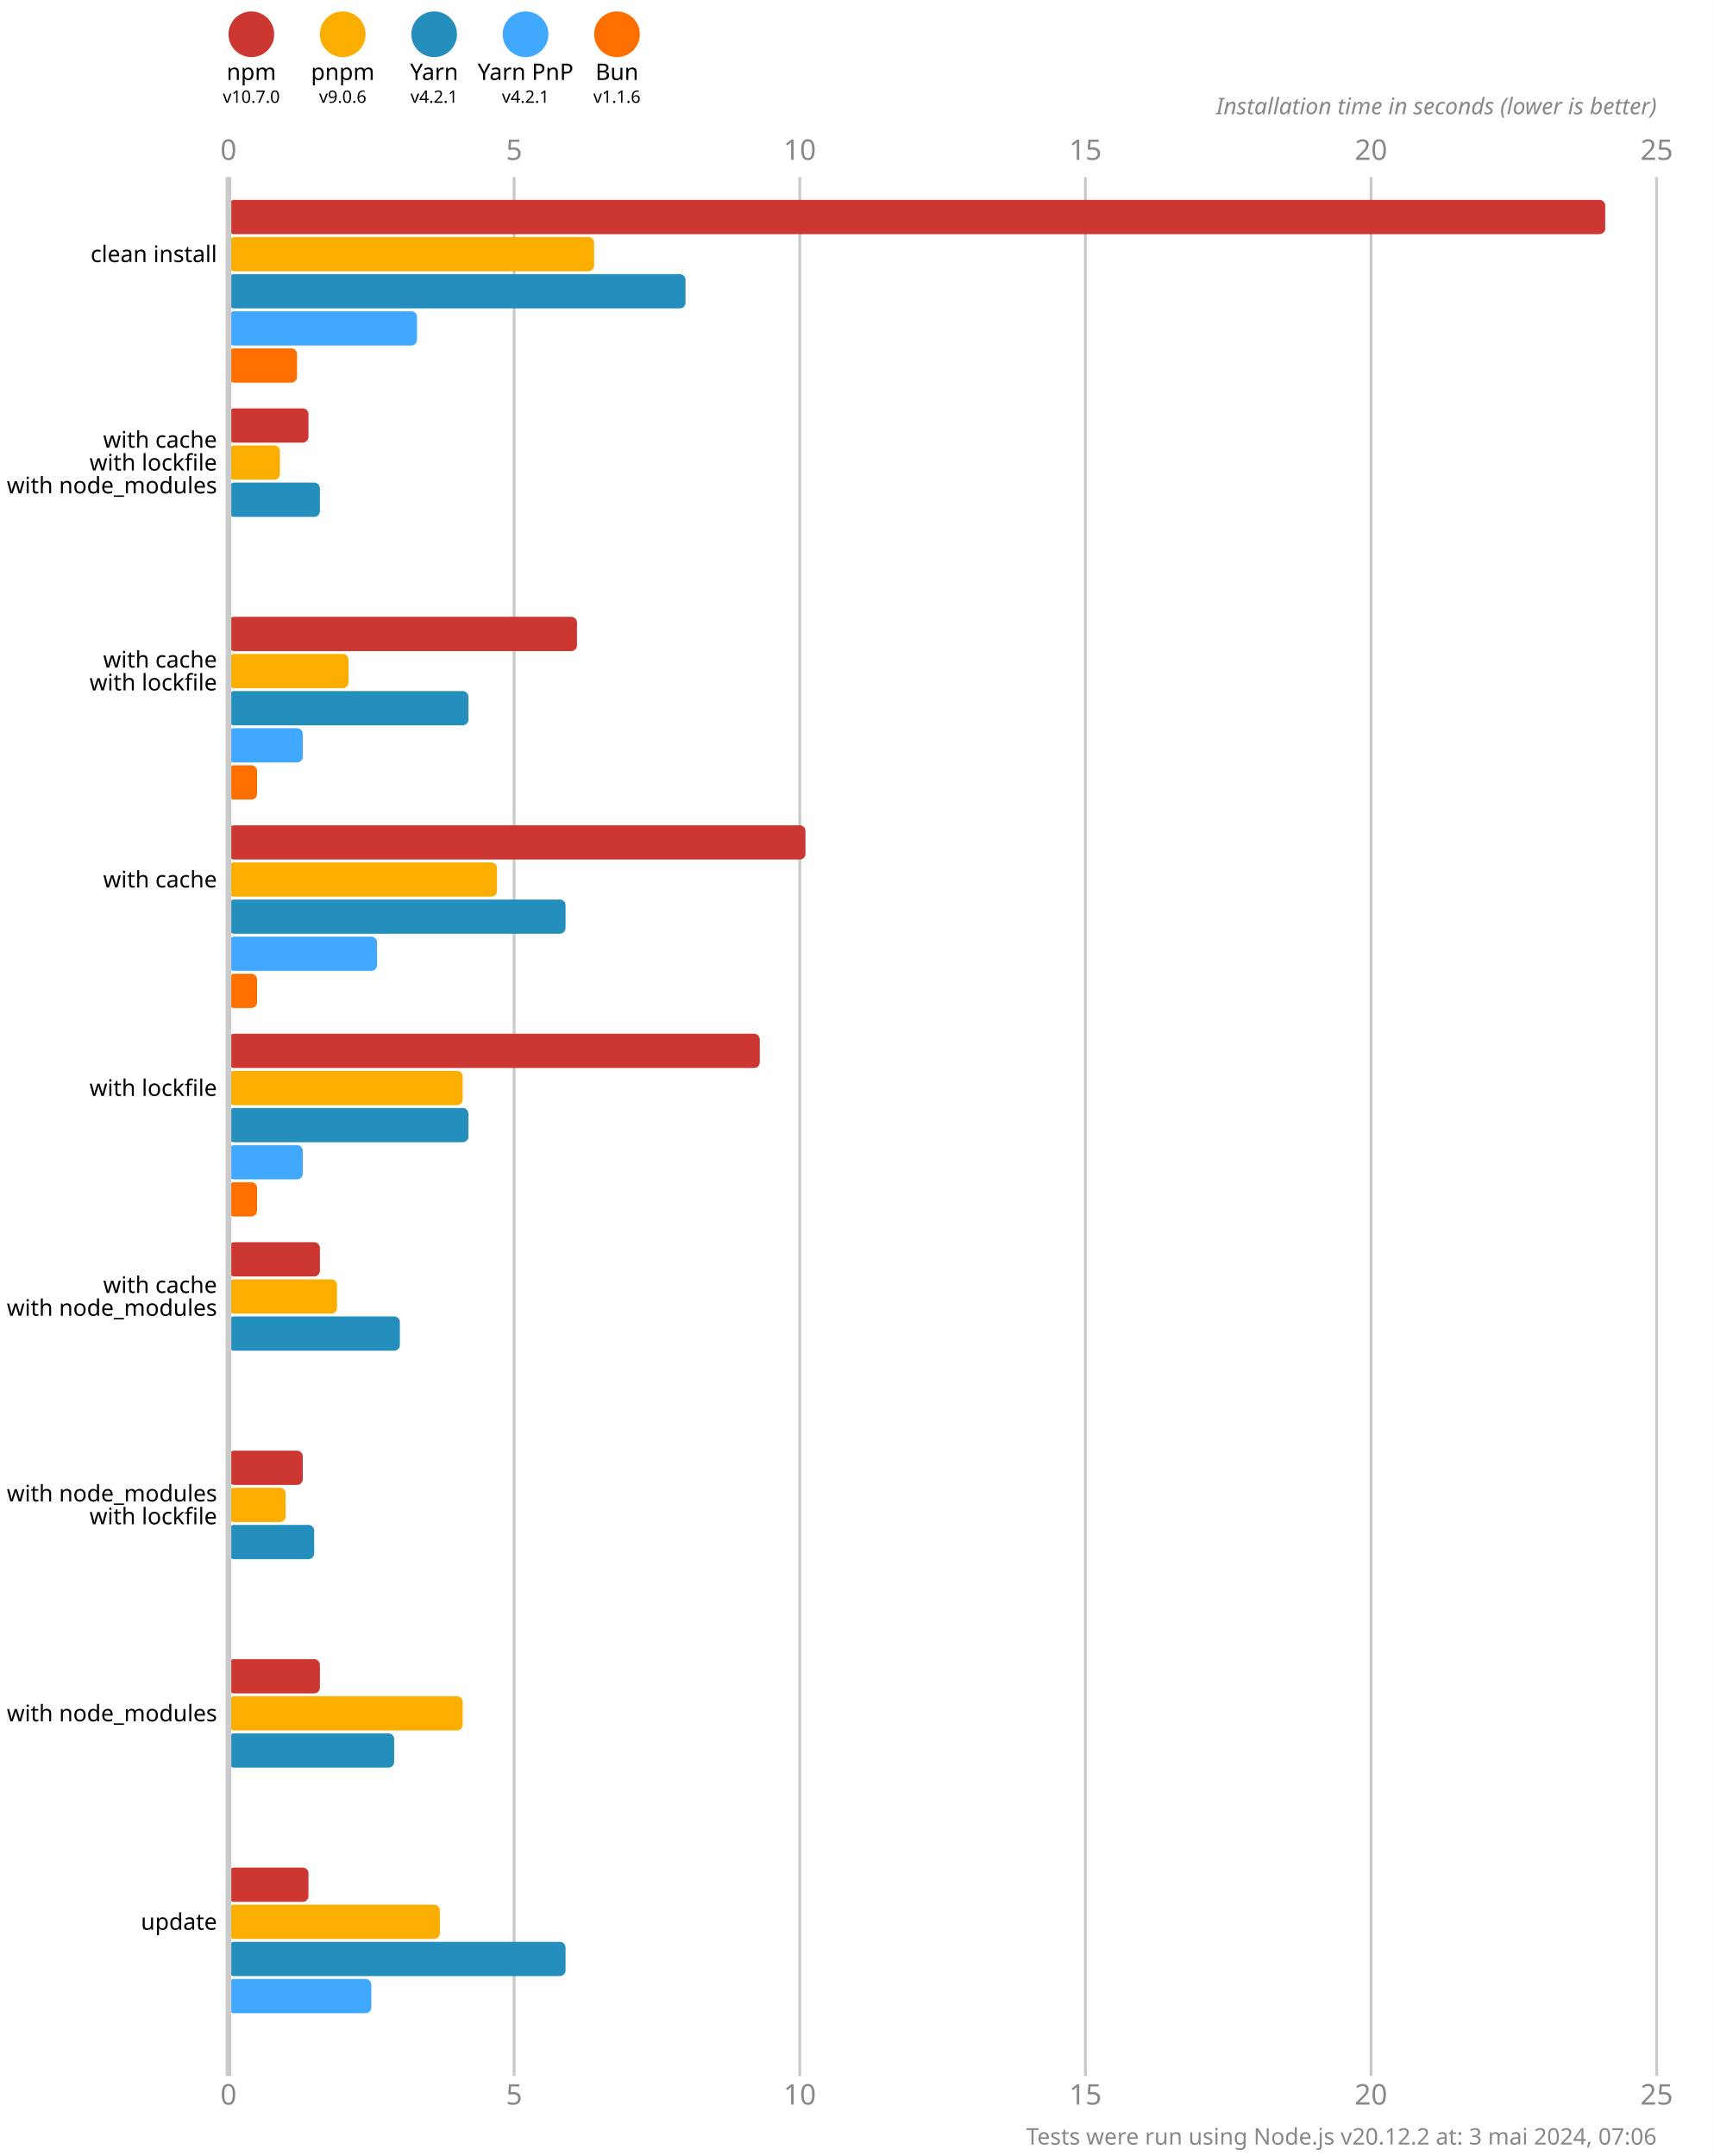
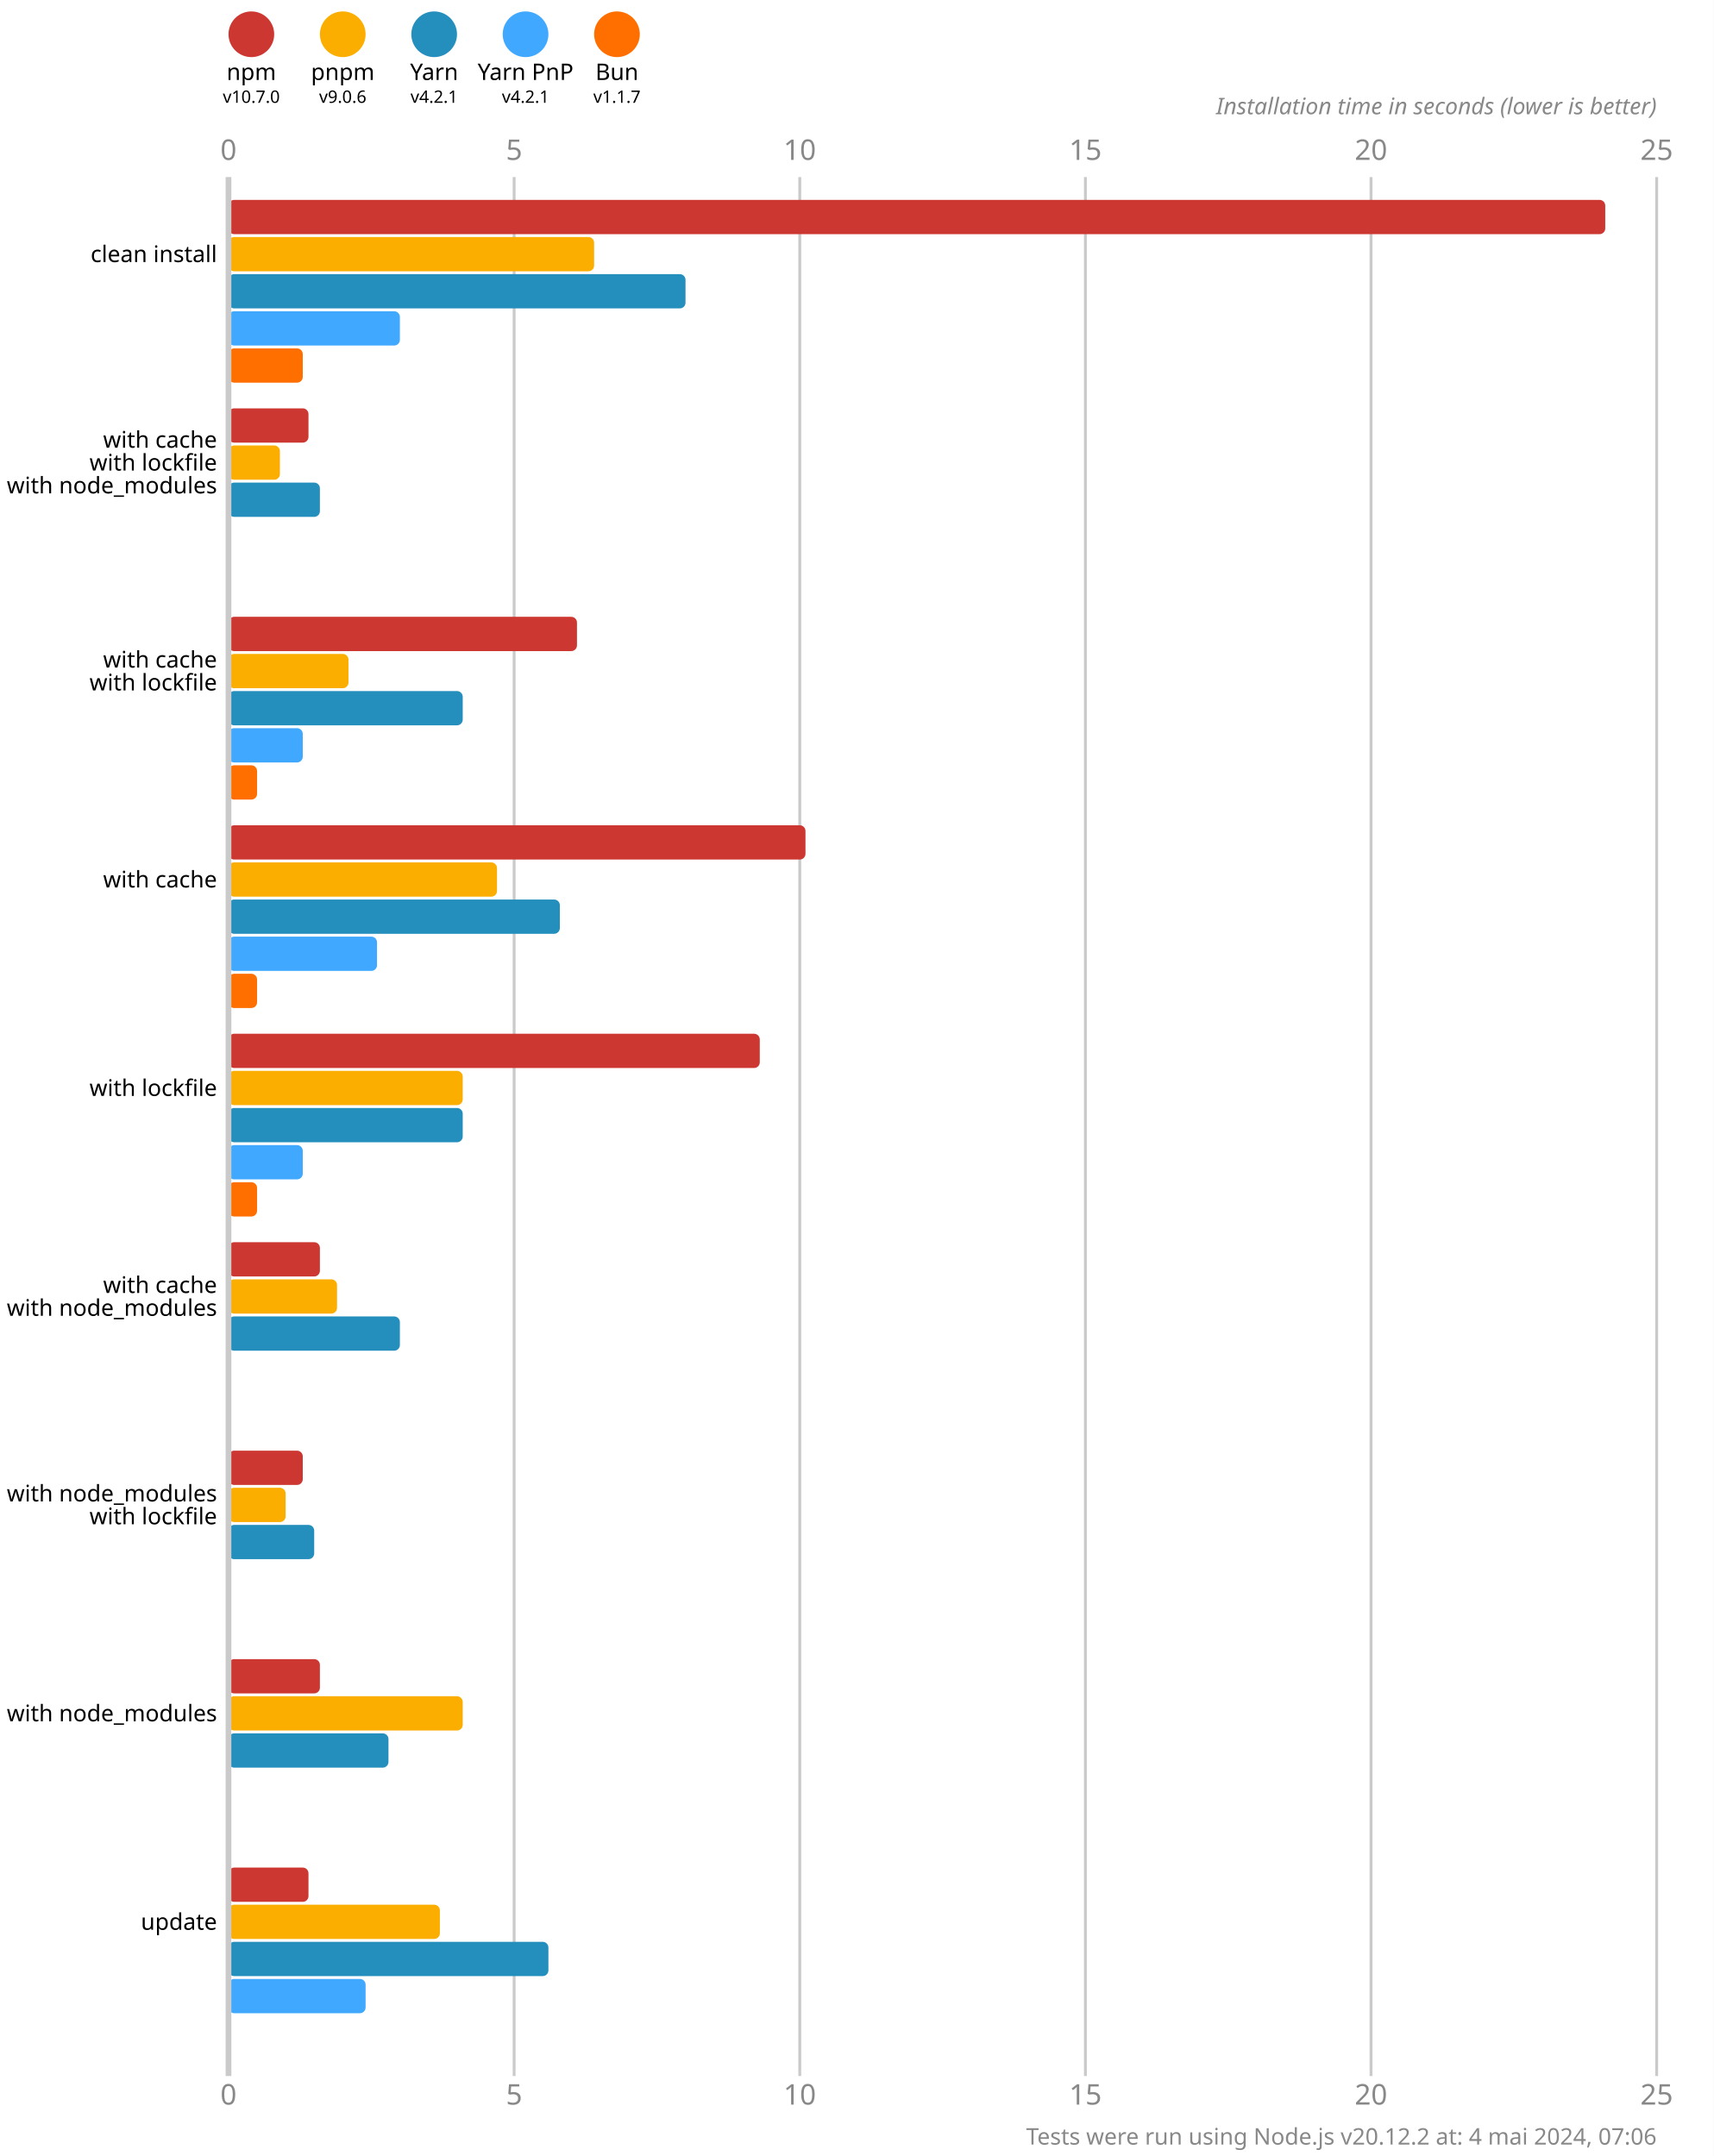
<svg xmlns="http://www.w3.org/2000/svg" version="1.1" viewBox="0 0 300 377.5">
  <style>
    .font { font-family: sans-serif; }
    .s3 { font-size: 3px; }
    .s4 { font-size: 4px; }
    .s5 { font-size: 5px; }
    .line { stroke: #cacaca; }
    .width { stroke-width: 0.5; }
    .text { fill: #888; }
  </style>
  <rect x="0" y="0" width="300" height="377.5" fill="#fff" />
  <circle cx="44" cy="6" r="4" fill="#cd3731" />
  <text x="44" y="14" class="font s4" text-anchor="middle">npm</text>
  <text x="44" y="18" class="font s3" text-anchor="middle">v10.7.0</text>
  <circle cx="60" cy="6" r="4" fill="#fbae00" />
  <text x="60" y="14" class="font s4" text-anchor="middle">pnpm</text>
  <text x="60" y="18" class="font s3" text-anchor="middle">v9.0.6</text>
  <circle cx="76" cy="6" r="4" fill="#248ebd" />
  <text x="76" y="14" class="font s4" text-anchor="middle">Yarn</text>
  <text x="76" y="18" class="font s3" text-anchor="middle">v4.2.1</text>
  <circle cx="92" cy="6" r="4" fill="#40a9ff" />
  <text x="92" y="14" class="font s4" text-anchor="middle">Yarn PnP</text>
  <text x="92" y="18" class="font s3" text-anchor="middle">v4.2.1</text>
  <circle cx="108" cy="6" r="4" fill="#ff6f00" />
  <text x="108" y="14" class="font s4" text-anchor="middle">Bun</text>
-   <text x="108" y="18" class="font s3" text-anchor="middle">v1.1.6</text>
+   <text x="108" y="18" class="font s3" text-anchor="middle">v1.1.7</text>
  <text x="40" y="28" class="font s5 text" text-anchor="middle">0</text>
  <text x="40" y="368.5" class="font s5 text" text-anchor="middle">0</text>
  <line x1="90" y1="31" x2="90" y2="363.5" class="line width" />
  <text x="90" y="28" class="font s5 text" text-anchor="middle">5</text>
  <text x="90" y="368.5" class="font s5 text" text-anchor="middle">5</text>
  <line x1="140" y1="31" x2="140" y2="363.5" class="line width" />
  <text x="140" y="28" class="font s5 text" text-anchor="middle">10</text>
  <text x="140" y="368.5" class="font s5 text" text-anchor="middle">10</text>
  <line x1="190" y1="31" x2="190" y2="363.5" class="line width" />
  <text x="190" y="28" class="font s5 text" text-anchor="middle">15</text>
  <text x="190" y="368.5" class="font s5 text" text-anchor="middle">15</text>
  <line x1="240" y1="31" x2="240" y2="363.5" class="line width" />
  <text x="240" y="28" class="font s5 text" text-anchor="middle">20</text>
  <text x="240" y="368.5" class="font s5 text" text-anchor="middle">20</text>
  <line x1="290" y1="31" x2="290" y2="363.5" class="line width" />
  <text x="290" y="28" class="font s5 text" text-anchor="middle">25</text>
  <text x="290" y="368.5" class="font s5 text" text-anchor="middle">25</text>
  <text x="290" y="20" class="font s4 text" font-style="italic" text-anchor="end">Installation time in seconds (lower is better)</text>
  <rect x="40" y="35" width="241" height="6" fill="#cd3731" rx="1" ry="1" />
  <rect x="40" y="41.5" width="64" height="6" fill="#fbae00" rx="1" ry="1" />
  <rect x="40" y="48" width="80" height="6" fill="#248ebd" rx="1" ry="1" />
-   <rect x="40" y="54.5" width="33" height="6" fill="#40a9ff" rx="1" ry="1" />
-   <rect x="40" y="61" width="12" height="6" fill="#ff6f00" rx="1" ry="1" />
+   <rect x="40" y="54.5" width="30" height="6" fill="#40a9ff" rx="1" ry="1" />
+   <rect x="40" y="61" width="13" height="6" fill="#ff6f00" rx="1" ry="1" />
  <rect x="40" y="71.5" width="14" height="6" fill="#cd3731" rx="1" ry="1" />
  <rect x="40" y="78" width="9" height="6" fill="#fbae00" rx="1" ry="1" />
  <rect x="40" y="84.5" width="16" height="6" fill="#248ebd" rx="1" ry="1" />
  <rect x="40" y="91" width="0" height="6" fill="#40a9ff" rx="1" ry="1" />
  <rect x="40" y="97.5" width="0" height="6" fill="#ff6f00" rx="1" ry="1" />
  <rect x="40" y="108" width="61" height="6" fill="#cd3731" rx="1" ry="1" />
  <rect x="40" y="114.5" width="21" height="6" fill="#fbae00" rx="1" ry="1" />
-   <rect x="40" y="121" width="42" height="6" fill="#248ebd" rx="1" ry="1" />
+   <rect x="40" y="121" width="41" height="6" fill="#248ebd" rx="1" ry="1" />
  <rect x="40" y="127.5" width="13" height="6" fill="#40a9ff" rx="1" ry="1" />
  <rect x="40" y="134" width="5" height="6" fill="#ff6f00" rx="1" ry="1" />
  <rect x="40" y="144.5" width="101" height="6" fill="#cd3731" rx="1" ry="1" />
  <rect x="40" y="151" width="47" height="6" fill="#fbae00" rx="1" ry="1" />
-   <rect x="40" y="157.5" width="59" height="6" fill="#248ebd" rx="1" ry="1" />
+   <rect x="40" y="157.5" width="58" height="6" fill="#248ebd" rx="1" ry="1" />
  <rect x="40" y="164" width="26" height="6" fill="#40a9ff" rx="1" ry="1" />
  <rect x="40" y="170.5" width="5" height="6" fill="#ff6f00" rx="1" ry="1" />
  <rect x="40" y="181" width="93" height="6" fill="#cd3731" rx="1" ry="1" />
  <rect x="40" y="187.5" width="41" height="6" fill="#fbae00" rx="1" ry="1" />
-   <rect x="40" y="194" width="42" height="6" fill="#248ebd" rx="1" ry="1" />
+   <rect x="40" y="194" width="41" height="6" fill="#248ebd" rx="1" ry="1" />
  <rect x="40" y="200.5" width="13" height="6" fill="#40a9ff" rx="1" ry="1" />
  <rect x="40" y="207" width="5" height="6" fill="#ff6f00" rx="1" ry="1" />
  <rect x="40" y="217.5" width="16" height="6" fill="#cd3731" rx="1" ry="1" />
  <rect x="40" y="224" width="19" height="6" fill="#fbae00" rx="1" ry="1" />
  <rect x="40" y="230.5" width="30" height="6" fill="#248ebd" rx="1" ry="1" />
  <rect x="40" y="237" width="0" height="6" fill="#40a9ff" rx="1" ry="1" />
  <rect x="40" y="243.5" width="0" height="6" fill="#ff6f00" rx="1" ry="1" />
  <rect x="40" y="254" width="13" height="6" fill="#cd3731" rx="1" ry="1" />
  <rect x="40" y="260.5" width="10" height="6" fill="#fbae00" rx="1" ry="1" />
  <rect x="40" y="267" width="15" height="6" fill="#248ebd" rx="1" ry="1" />
  <rect x="40" y="273.5" width="0" height="6" fill="#40a9ff" rx="1" ry="1" />
  <rect x="40" y="280" width="0" height="6" fill="#ff6f00" rx="1" ry="1" />
  <rect x="40" y="290.5" width="16" height="6" fill="#cd3731" rx="1" ry="1" />
  <rect x="40" y="297" width="41" height="6" fill="#fbae00" rx="1" ry="1" />
-   <rect x="40" y="303.5" width="29" height="6" fill="#248ebd" rx="1" ry="1" />
+   <rect x="40" y="303.5" width="28" height="6" fill="#248ebd" rx="1" ry="1" />
  <rect x="40" y="310" width="0" height="6" fill="#40a9ff" rx="1" ry="1" />
  <rect x="40" y="316.5" width="0" height="6" fill="#ff6f00" rx="1" ry="1" />
  <rect x="40" y="327" width="14" height="6" fill="#cd3731" rx="1" ry="1" />
  <rect x="40" y="333.5" width="37" height="6" fill="#fbae00" rx="1" ry="1" />
-   <rect x="40" y="340" width="59" height="6" fill="#248ebd" rx="1" ry="1" />
-   <rect x="40" y="346.5" width="25" height="6" fill="#40a9ff" rx="1" ry="1" />
+   <rect x="40" y="340" width="56" height="6" fill="#248ebd" rx="1" ry="1" />
+   <rect x="40" y="346.5" width="24" height="6" fill="#40a9ff" rx="1" ry="1" />
  <rect x="40" y="353" width="0" height="6" fill="#ff6f00" rx="1" ry="1" />
  <line x1="40" y1="31" x2="40" y2="363.5" class="line" />
  <text x="38" y="44.5" class="font s4" dominant-baseline="middle" text-anchor="end">clean install</text>
  <text x="38" y="77" class="font s4" dominant-baseline="middle" text-anchor="end">with cache</text>
  <text x="38" y="81" class="font s4" dominant-baseline="middle" text-anchor="end">with lockfile</text>
  <text x="38" y="85" class="font s4" dominant-baseline="middle" text-anchor="end">with node_modules</text>
  <text x="38" y="115.5" class="font s4" dominant-baseline="middle" text-anchor="end">with cache</text>
  <text x="38" y="119.5" class="font s4" dominant-baseline="middle" text-anchor="end">with lockfile</text>
  <text x="38" y="154" class="font s4" dominant-baseline="middle" text-anchor="end">with cache</text>
  <text x="38" y="190.5" class="font s4" dominant-baseline="middle" text-anchor="end">with lockfile</text>
  <text x="38" y="225" class="font s4" dominant-baseline="middle" text-anchor="end">with cache</text>
  <text x="38" y="229" class="font s4" dominant-baseline="middle" text-anchor="end">with node_modules</text>
  <text x="38" y="261.5" class="font s4" dominant-baseline="middle" text-anchor="end">with node_modules</text>
  <text x="38" y="265.5" class="font s4" dominant-baseline="middle" text-anchor="end">with lockfile</text>
  <text x="38" y="300" class="font s4" dominant-baseline="middle" text-anchor="end">with node_modules</text>
  <text x="38" y="336.5" class="font s4" dominant-baseline="middle" text-anchor="end">update</text>
-   <text x="290" y="375.5" class="font s4 text" text-anchor="end">Tests were run using Node.js v20.12.2 at: 3 mai 2024, 07:06</text>
+   <text x="290" y="375.5" class="font s4 text" text-anchor="end">Tests were run using Node.js v20.12.2 at: 4 mai 2024, 07:06</text>
</svg>
